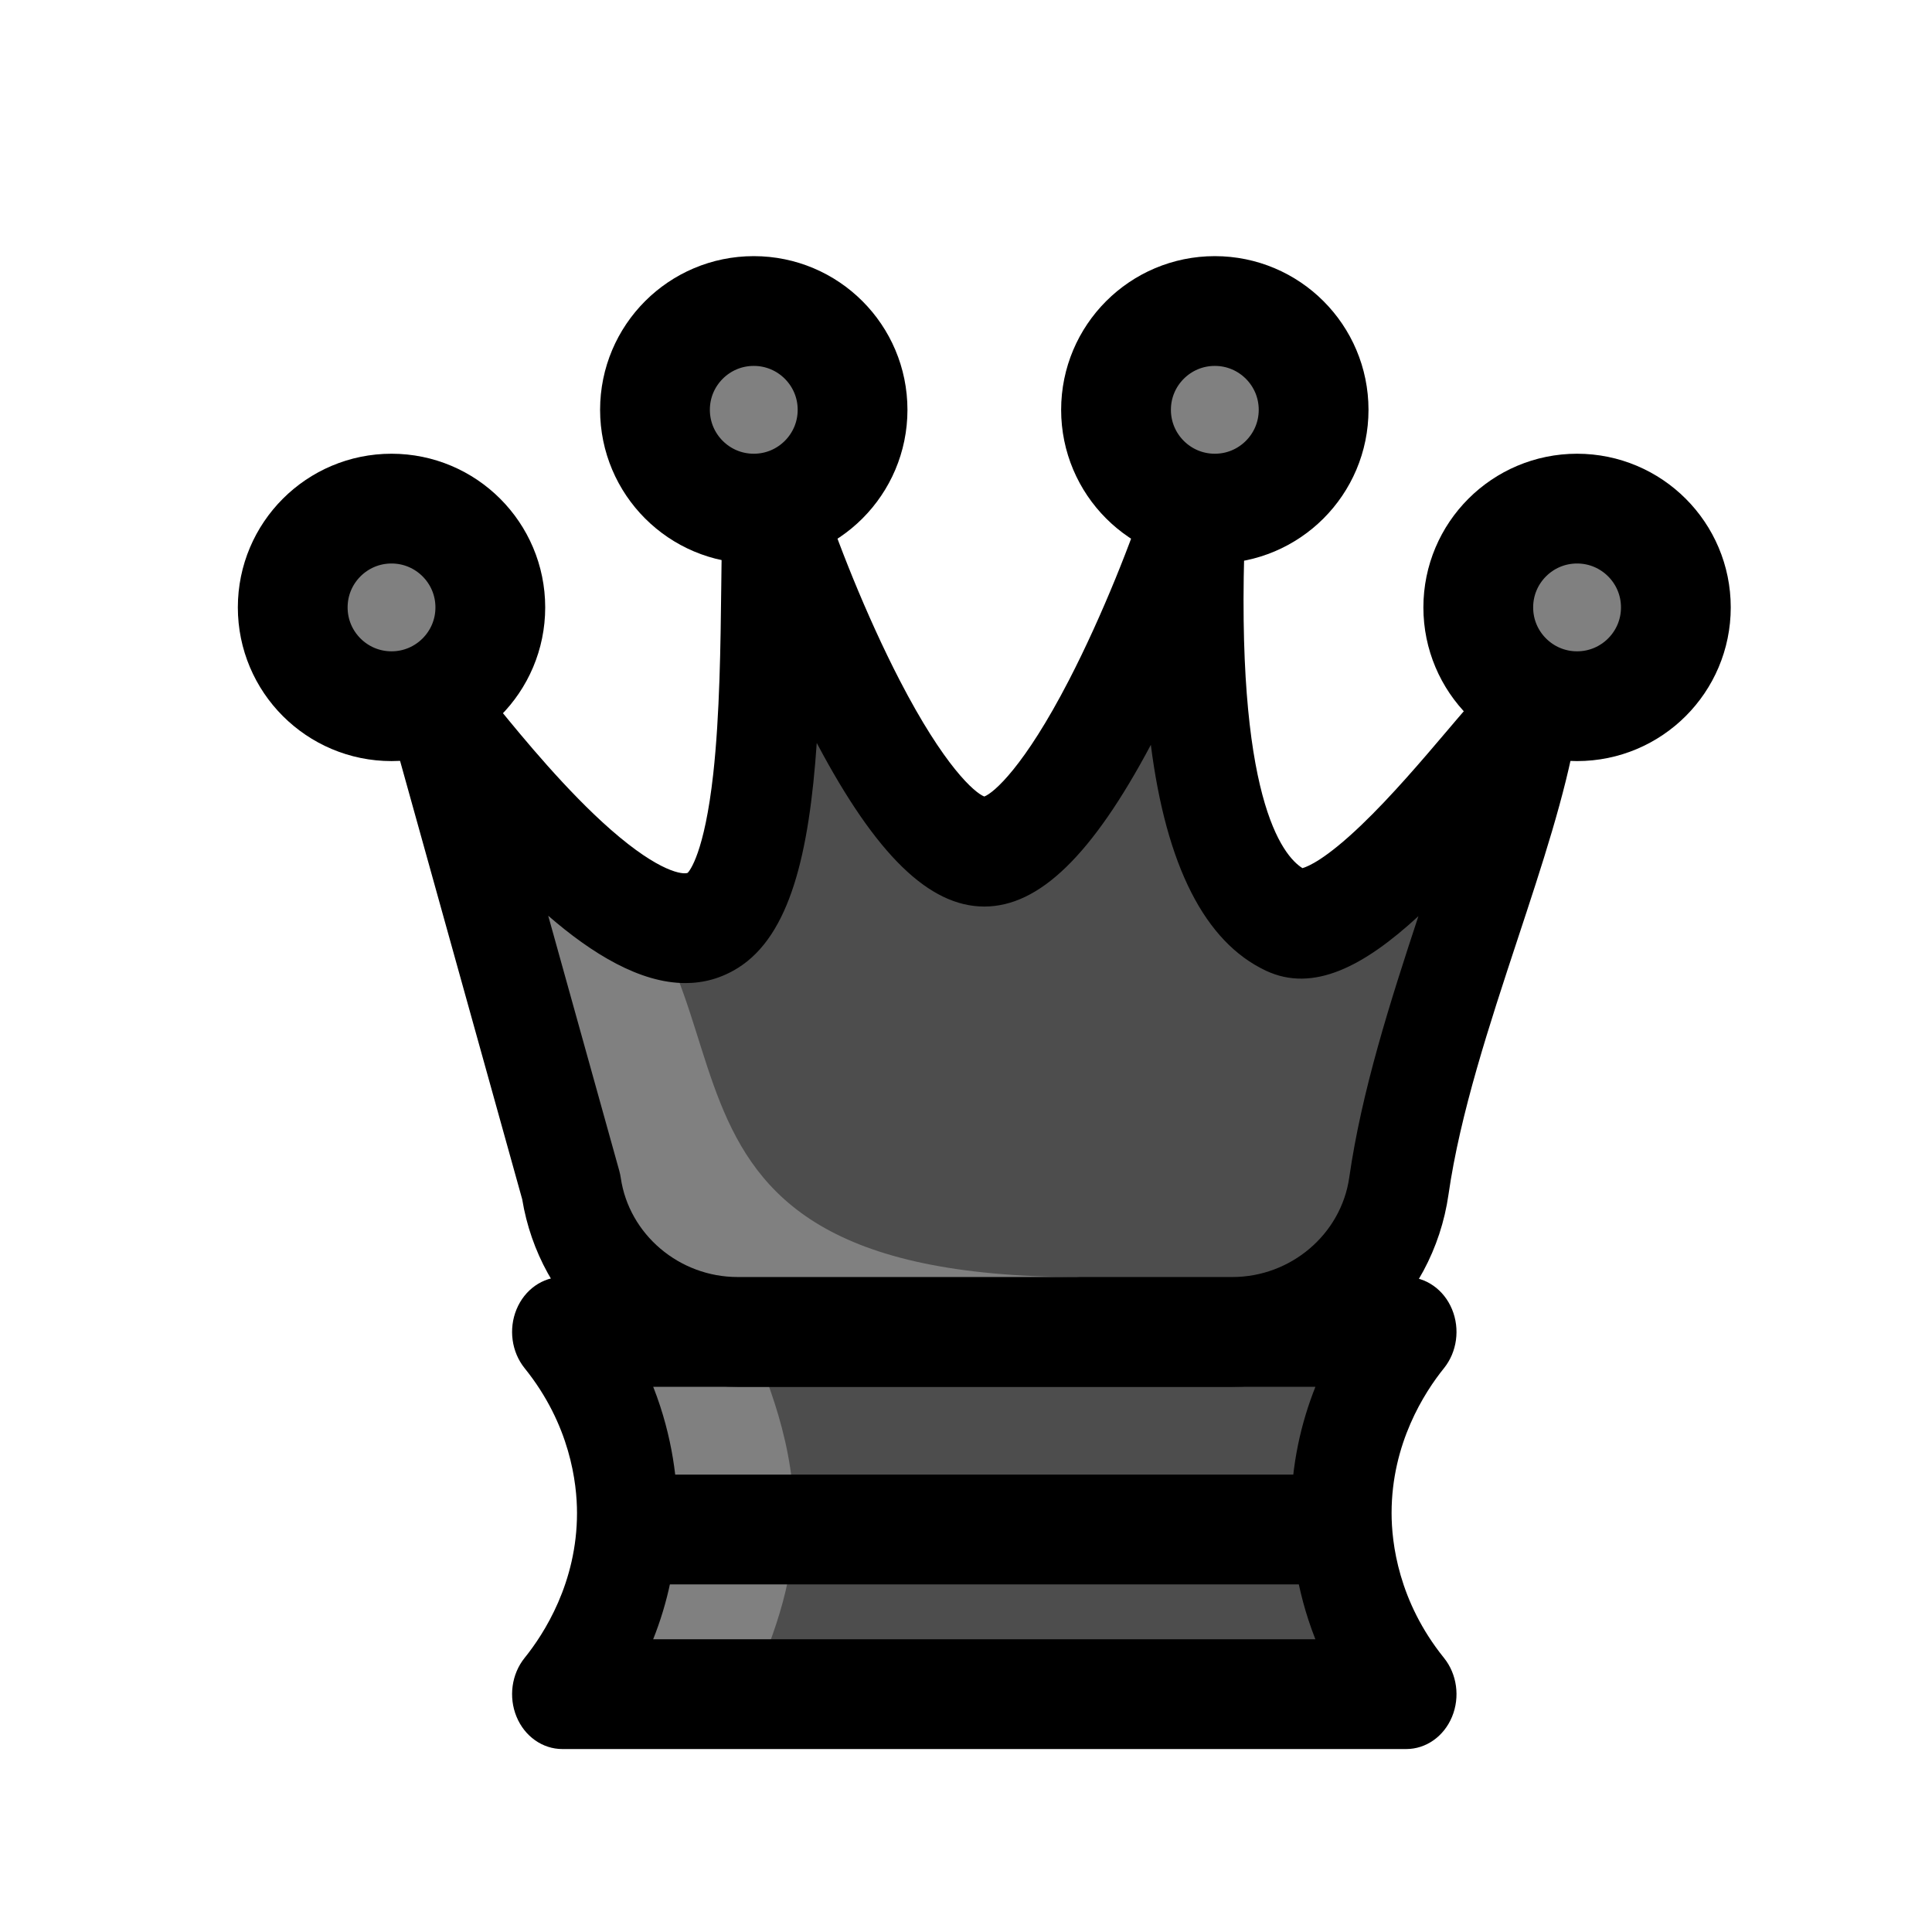
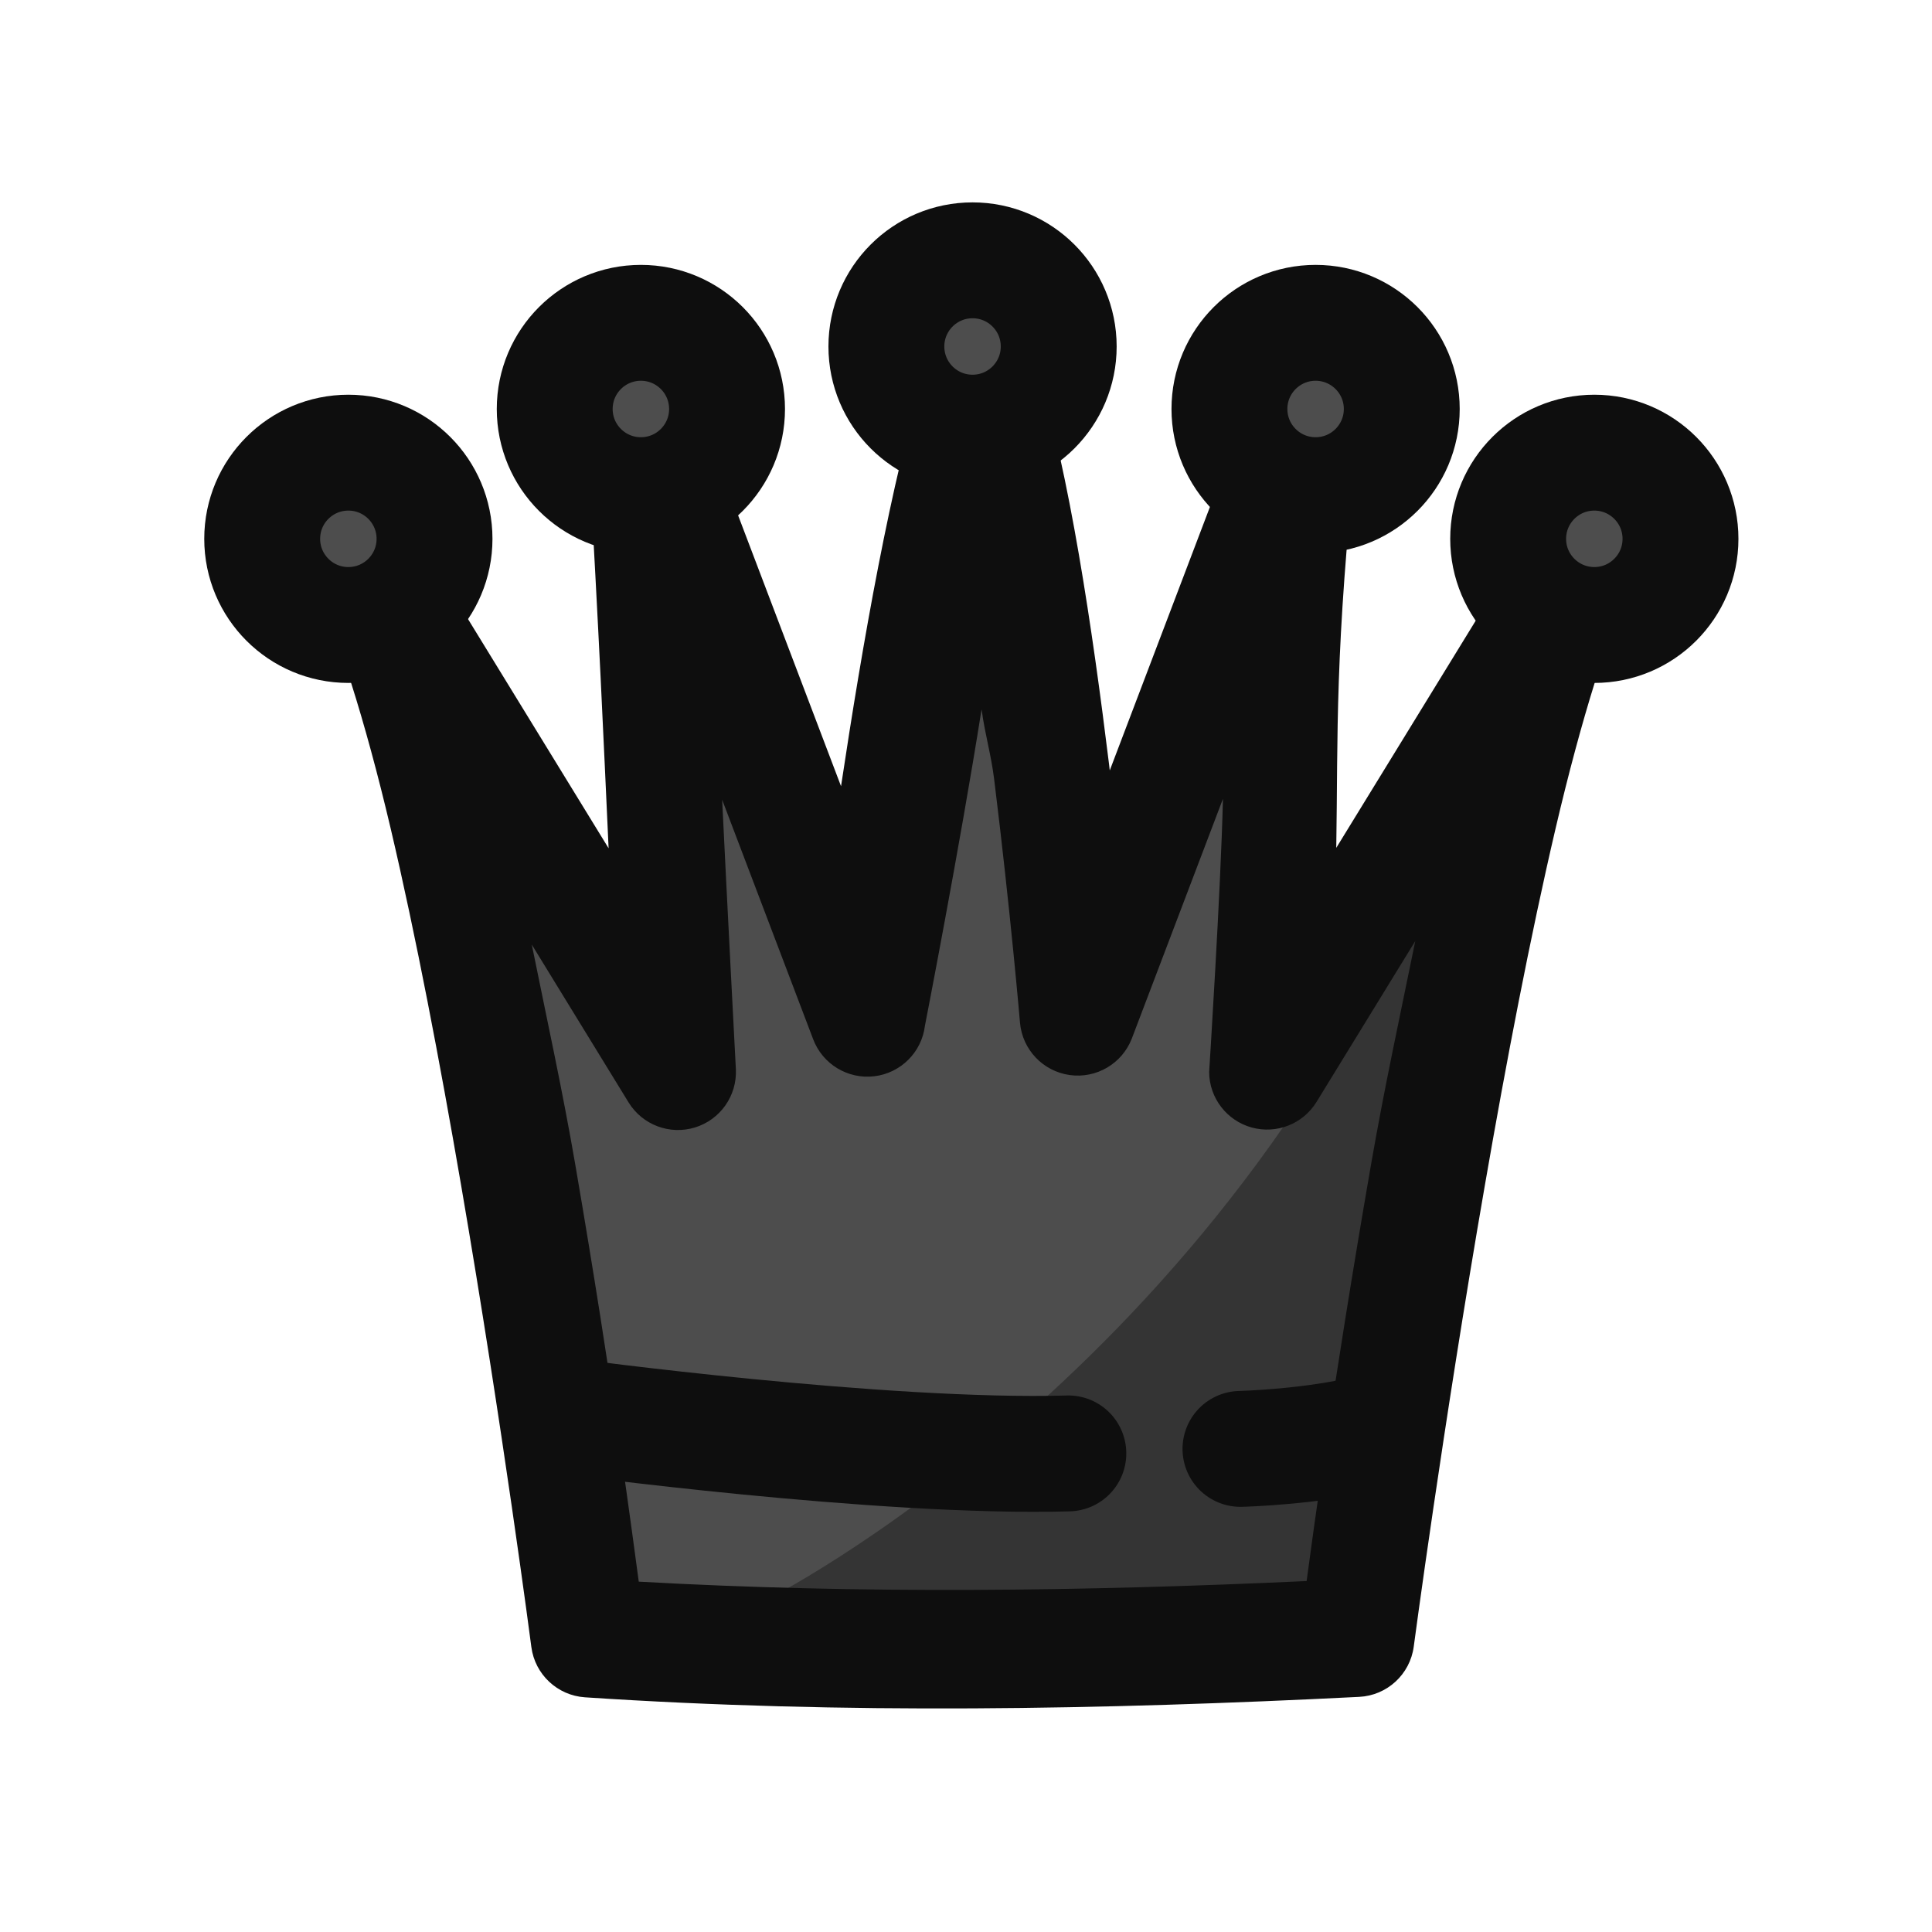
- <svg xmlns="http://www.w3.org/2000/svg" width="100" height="100" viewBox="-50 -90 498 528">
-   <path d="M319.324 393H88.676c4.5-5.578 17.746-23.473 17.746-49.5 0-6.973-.953-28.68-17.746-49.5h230.648c-4.5 5.578-17.742 23.473-17.742 49.5 0 6.973.95 28.68 17.742 49.5" style="stroke:none;fill-rule:nonzero;fill:#4d4d4d;fill-opacity:1" transform="translate(0 -20)" />
-   <path d="M140 393c3.563-10.281 11.434-25.773 12-45 .7-23.797-8.102-41.723-12-53-10.68 0-27.254-1-37.934-1l15.563 54-24.715 45Zm0 0" style="stroke:none;fill-rule:nonzero;fill:gray;fill-opacity:1" transform="translate(0 -20)" />
-   <path d="M113.504 378h180.98c-5.523-14.016-6.632-26.637-6.632-34.5 0-13.32 2.828-24.914 6.644-34.5h-180.98c5.523 14.016 6.632 26.637 6.632 34.5 0 13.32-2.828 24.914-6.644 34.5m205.816 30H88.68c-5.399 0-10.293-3.453-12.512-8.824-2.223-5.375-1.356-11.668 2.21-16.094 5.345-6.629 14.313-20.586 14.313-39.582 0-8.152-1.859-24.14-14.316-39.586-3.563-4.422-4.43-10.719-2.207-16.09 2.219-5.37 7.113-8.824 12.512-8.824h230.64c5.399 0 10.293 3.453 12.512 8.824 2.223 5.375 1.36 11.668-2.21 16.094-5.345 6.629-14.313 20.586-14.313 39.582 0 8.152 1.859 24.14 14.312 39.586 3.57 4.422 4.434 10.719 2.211 16.09-2.219 5.37-7.113 8.824-12.512 8.824" style="stroke:none;fill-rule:nonzero;fill:#000;fill-opacity:1" transform="translate(0 -20)" />
-   <path d="M91.102 254.3 55.73 127.333c3.239 1.95 50.434 69.043 74.133 54.168 18.852-11.832 14.93-84.18 16.477-112.5 8.297 26.242 36.086 93.75 57.66 93.75 21.574 0 49.363-67.508 57.66-93.75.524 3.23-7.828 97.156 24.711 112.5 18.586 8.766 59.883-51.512 65.902-54.168-6.168 35.207-28.808 83.805-34.972 126.797C314.02 277.012 294.652 294 271.793 294H136.582c-22.789 0-42.14-16.89-45.48-39.7" style="stroke:none;fill-rule:nonzero;fill:#4d4d4d;fill-opacity:1" transform="translate(0 -20)" />
-   <path d="M86.828 159C153 192 93 279 230 279l-100.027 15c-11.192-10.469-34.067-34.773-43.145-72-6.59-27.016-3.2-49.723 0-63" style="stroke:none;fill-rule:nonzero;fill:gray;fill-opacity:1" transform="translate(0 -20)" />
-   <path d="M203.703 147.773Zm.594 0Zm-81.395 20.809Zm-38.078 11.68 19.41 69.672c.184.656.325 1.324.422 2 2.262 15.43 15.989 27.066 31.926 27.066h135.215c15.984 0 29.719-11.691 31.941-27.191 3.395-23.657 11.149-47.887 18.903-71.43-14.899 13.738-28.77 20.996-41.707 14.89-16.641-7.843-27.207-28.601-31.418-61.707C233.488 163.708 219.02 177.75 204 177.75c-15.078 0-29.594-14.148-45.691-44.52l-.098-.19c-2.066 30.175-7.305 52.554-21.508 61.468-4.605 2.887-9.437 4.16-14.383 4.16-12.39 0-25.488-7.984-37.496-18.406M271.797 309H136.582c-14.125 0-27.832-5.176-38.602-14.578-10.75-9.379-17.918-22.363-20.265-36.66L42.598 131.703c-1.63-5.84.144-12.172 4.484-16.02 4.336-3.847 10.375-4.433 15.266-1.492 2.629 1.579 4.12 3.407 9.07 9.457 6.426 7.856 18.39 22.48 30.516 33.102 13.468 11.797 19.843 12.313 21.015 11.785.489-.508 4.574-5.36 6.977-27.066 1.777-16.094 2.004-35.356 2.183-50.836.106-8.813.192-16.426.528-22.528.386-7.144 5.343-12.992 11.836-13.964 6.484-.973 12.703 3.195 14.843 9.96 4.094 12.954 12.352 34.004 21.567 51.825 12.207 23.61 20.52 30.758 23.117 31.754 2.598-.996 10.91-8.145 23.117-31.754 9.215-17.82 17.473-38.871 21.567-51.824 2.043-6.461 7.828-10.586 14.062-10.055 6.234.539 11.352 5.621 12.438 12.351.324 2.008.265 3.45.078 8.223-2.903 73.414 10.297 89.258 15.691 92.633 1.535-.43 6.344-2.438 16.086-11.766 8.309-7.953 16.664-17.789 23.379-25.695 8.89-10.469 12.215-14.383 16.71-16.367 4.661-2.059 9.977-1.168 13.86 2.32 3.883 3.484 5.711 9.012 4.766 14.406-2.988 17.067-9.297 36.192-15.977 56.442-7.734 23.453-15.734 47.707-18.914 69.855-2.117 14.774-9.355 28.23-20.383 37.899C299.695 303.797 285.96 309 271.797 309" style="stroke:none;fill-rule:nonzero;fill:#000;fill-opacity:1" transform="translate(0 -20)" />
-   <path d="M168 42c0 14.91-12.09 27-27 27s-27-12.09-27-27 12.09-27 27-27 27 12.09 27 27" style="stroke:none;fill-rule:nonzero;fill:gray;fill-opacity:1" transform="translate(0 -20)" />
-   <path d="M0 0c0-14.91-12.09-27-27-27S-54-14.91-54 0s12.09 27 27 27S0 14.91 0 0Zm0 0" style="fill:none;stroke-width:30;stroke-linecap:butt;stroke-linejoin:round;stroke:#000;stroke-opacity:1;stroke-miterlimit:10" transform="matrix(1 0 0 -1 168 22)" />
-   <path d="M294 42c0 14.91-12.09 27-27 27s-27-12.09-27-27 12.09-27 27-27 27 12.09 27 27" style="stroke:none;fill-rule:nonzero;fill:gray;fill-opacity:1" transform="translate(0 -20)" />
-   <path d="M0 0c0-14.91-12.09-27-27-27S-54-14.91-54 0s12.09 27 27 27S0 14.91 0 0Zm0 0" style="fill:none;stroke-width:30;stroke-linecap:butt;stroke-linejoin:round;stroke:#000;stroke-opacity:1;stroke-miterlimit:10" transform="matrix(1 0 0 -1 294 22)" />
-   <path d="M393 96c0 14.91-12.09 27-27 27s-27-12.09-27-27 12.09-27 27-27 27 12.09 27 27" style="stroke:none;fill-rule:nonzero;fill:gray;fill-opacity:1" transform="translate(0 -20)" />
-   <path d="M0 0c0-14.91-12.09-27-27-27S-54-14.91-54 0s12.09 27 27 27S0 14.91 0 0Zm0 0" style="fill:none;stroke-width:30;stroke-linecap:butt;stroke-linejoin:round;stroke:#000;stroke-opacity:1;stroke-miterlimit:10" transform="matrix(1 0 0 -1 393 76)" />
-   <path d="M69 96c0 14.91-12.09 27-27 27s-27-12.09-27-27 12.09-27 27-27 27 12.09 27 27" style="stroke:none;fill-rule:nonzero;fill:gray;fill-opacity:1" transform="translate(0 -20)" />
-   <path d="M0 0c0-14.91-12.09-27-27-27S-54-14.91-54 0s12.09 27 27 27S0 14.91 0 0Zm0 0" style="fill:none;stroke-width:30;stroke-linecap:butt;stroke-linejoin:round;stroke:#000;stroke-opacity:1;stroke-miterlimit:10" transform="matrix(1 0 0 -1 69 76)" />
-   <path d="M0 0h197.695" style="fill:none;stroke-width:30;stroke-linecap:butt;stroke-linejoin:round;stroke:#000;stroke-opacity:1;stroke-miterlimit:10" transform="matrix(1 0 0 -1 105.152 328)" />
+ <svg xmlns="http://www.w3.org/2000/svg" width="100" height="100" viewBox="0 0 26.458 26.458" version="1.1" id="svg1">
+   <defs id="defs1" />
+   <rect style="display:none;fill:#dc0000;fill-opacity:0.097;stroke:none;stroke-width:1.587;stroke-linecap:round;stroke-linejoin:round;stroke-miterlimit:6.6;stroke-dasharray:none;stroke-opacity:1" id="rect36" width="21.167" height="21.167" x="2.719" y="2.646" />
+   <g id="layer1">
+     <g id="g25" style="display:none;opacity:1" transform="matrix(0.1170593,0,0,0.1170593,0.9379531,1.250994)">
+       <path style="color:#000000;fill:#e6e6e6;fill-opacity:1;stroke-linecap:round;stroke-linejoin:round;stroke-miterlimit:6.6;-inkscape-stroke:none" d="m 93.338,77.252 c 0,0 -1.474,23.856 -18.693,53.153 -14.418,24.531 -16.051,44.457 -16.051,44.457 0,0 15.684,6.885 46.322,7.684 l -5.9e-4,0.006 c 0.029,-7.4e-4 0.055,-0.002 0.084,-0.003 0.029,7.4e-4 0.055,0.002 0.084,0.003 l -5.9e-4,-0.006 c 30.639,-0.8 46.323,-7.684 46.323,-7.684 0,0 -1.633,-19.926 -16.051,-44.457 -17.219,-29.297 -18.693,-53.153 -18.693,-53.153 l -11.457,1.499 z m 11.745,105.301 0.006,0.052 0.009,-0.052 c -0.006,-1.4e-4 -0.01,-4.3e-4 -0.015,-5.6e-4 z m -0.168,0 c -0.004,1.2e-4 -0.009,4.4e-4 -0.015,5.6e-4 l 0.009,0.052 z" id="path29" />
+       <path style="fill:#cbcbcb;fill-opacity:1;stroke:none;stroke-width:4.103;stroke-linecap:round;stroke-linejoin:round;stroke-miterlimit:6.6;stroke-dasharray:none;stroke-opacity:1" d="m 99.081,92.239 c 17.045,1.419 28.569,62.847 20.351,89.107 l 33.122,-6.26 -6.708,-25.91 -12.72,-20.467 -12.324,-42.086" id="path19" />
+       <path style="color:#000000;fill:#0d0d0d;stroke-linecap:round;stroke-linejoin:round;stroke-miterlimit:6.6;-inkscape-stroke:none" d="m 94.188,70.525 a 6.781,6.781 0 0 0 -7.617,6.309 c 0,0 -1.282,22.078 -17.771,50.135 -15.117,25.721 -16.963,47.34 -16.963,47.34 a 6.781,6.781 0 0 0 4.033,6.762 c 0,0 17.278,7.429 48.871,8.254 l -0.195,-0.221 a 6.781,6.781 0 0 0 0.318,0.133 l -0.484,-0.59 a 6.781,6.781 0 0 0 0.105,-0.004 l -0.027,-0.029 a 6.781,6.781 0 0 0 0.492,0.016 6.781,6.781 0 0 0 0.068,-0.004 v 0.006 a 6.781,6.781 0 0 0 0.59,0.016 l -0.527,0.641 -0.145,-0.154 -0.019,0.127 a 6.781,6.781 0 0 0 0.111,0.045 6.781,6.781 0 0 0 0.043,-0.006 l -0.016,0.018 a 6.781,6.781 0 0 0 0.023,0.01 h -0.031 l -0.004,0.006 c 0.104,-0.002 0.041,-0.002 0.045,-0.002 a 6.781,6.781 0 0 0 0.002,0.002 c 0.024,-6.3e-4 0.011,-0.001 0.029,-0.002 0.073,-0.002 0.136,-0.005 0.115,-0.004 h -0.119 l -0.027,-0.029 a 6.781,6.781 0 0 0 0.223,-0.031 l -0.051,0.059 c 31.593,-0.824 48.871,-8.254 48.871,-8.254 a 6.781,6.781 0 0 0 4.033,-6.762 c 0,0 -1.846,-21.619 -16.963,-47.34 C 124.711,98.912 123.43,76.834 123.43,76.834 a 6.781,6.781 0 0 0 -7.648,-6.307 l -10.592,1.387 z m 4.824,14.277 5.342,0.676 a 6.781,6.781 0 0 0 1.73,-0.004 l 4.91,-0.643 c 1.652,9.529 6.044,27.79 18.516,49.01 9.542,16.236 12.965,29.566 14.268,36.441 -6.218,1.927 -18.625,4.945 -38.777,5.48 -20.152,-0.535 -32.56,-3.554 -38.777,-5.48 1.303,-6.876 4.725,-20.206 14.268,-36.441 12.483,-21.238 16.873,-39.518 18.521,-49.039 z m 5.73,90.971 0.004,0.006 a 6.781,6.781 0 0 0 -0.002,0 6.781,6.781 0 0 0 -0.031,-0.004 c -0.128,0.004 -0.024,-4.5e-4 0.029,-0.002 z m -6.281,5.668 0.359,0.01 a 6.781,6.781 0 0 0 -0.086,0.322 z m 0.252,0.41 a 6.781,6.781 0 0 0 -0.111,0.426 l -0.379,-0.41 z m 6.197,7.443 -0.004,0.027 a 6.781,6.781 0 0 0 0.023,-0.004 z m -0.084,0.033 c -0.063,-0.002 -0.062,-9.3e-4 0.021,0.002 a 6.781,6.781 0 0 0 0.016,-0.002 z m 0.078,0 v 0.004 c -0.157,-0.004 -0.112,-0.003 0.037,0 l -0.004,-0.004 z" id="path30" />
+       <path style="color:#000000;fill:#e5e5e5;fill-opacity:1;stroke-linecap:round;stroke-linejoin:round;stroke-miterlimit:6.6;-inkscape-stroke:none" d="M 102.864,91.758 A 34.911,34.911 0 0 1 70.143,58.818 34.911,34.911 0 0 1 99.079,22.507 34.911,34.911 0 0 1 138.492,47.05 34.911,34.911 0 0 1 118.671,89.037" id="path34" />
+       <path style="fill:#cbcbcb;fill-opacity:1;stroke:none;stroke-width:3.925;stroke-linecap:round;stroke-linejoin:round;stroke-miterlimit:6.6;stroke-dasharray:none;stroke-opacity:1" d="m 92.531,88.681 c 0,0 40.591,-6.192 36.02,-50.505 13.731,9.735 2.646,33.926 2.646,33.926 l -7.647,11.13 -9.406,7.929 c 0,0 -13.964,6.759 -21.613,-2.481 z" id="path16" />
+       <path style="color:#000000;fill:#0d0d0d;stroke-linecap:round;stroke-linejoin:round;stroke-miterlimit:6.6;-inkscape-stroke:none" d="m 146.544,60.35 c 0.422,-5.004 -0.057,-10.153 -1.548,-15.215 -5.962,-20.246 -26.269,-32.891 -47.068,-29.31 -20.8,3.581 -35.707,22.288 -34.555,43.363 1.152,21.074 18.01,38.046 39.076,39.339 3.738,0.229 6.953,-2.615 7.183,-6.353 0.23,-3.738 -2.614,-6.955 -6.353,-7.184 C 88.973,84.111 77.695,72.758 76.913,58.447 76.131,44.135 86.104,31.622 100.229,29.19 c 14.125,-2.432 27.71,6.027 31.759,19.776 4.049,13.749 -2.783,28.22 -15.971,33.831 -3.446,1.466 -4.394,5.317 -3.636,8.883 0.779,3.669 5.499,5.062 8.945,3.597 14.566,-6.197 23.952,-19.915 25.219,-34.927 z" id="path35" />
+     </g>
+     <g id="g50" style="display:none;opacity:0.5">
+       <path style="color:#000000;fill:#4d4d4d;fill-opacity:1;stroke-linecap:round;stroke-linejoin:round;stroke-miterlimit:6.6;-inkscape-stroke:none" d="M 9.942,19.914 C 7.365,18.43 6.109,14.664 6.879,11.797 7.649,8.931 11.383,6.061 13.229,3.733 c 1.881,2.3 5.58,5.197 6.35,8.064 0.77,2.867 -0.486,6.668 -3.063,8.152" id="path46" />
+       <path style="fill:#343434;fill-opacity:1;stroke:none;stroke-width:1.587;stroke-linecap:round;stroke-linejoin:round;stroke-miterlimit:6.6;stroke-dasharray:none;stroke-opacity:1" d="m 12.14,19.87 c 4.11,-0.668 7.247,-6.231 6.784,-9.44 l 0.726,5.759 -2.768,3.641 z" id="path45" />
+       <path style="color:#000000;fill:#0d0d0d;stroke-linecap:round;stroke-linejoin:round;stroke-miterlimit:6.6;-inkscape-stroke:none" d="M 13.223,2.939 A 0.794,0.794 0 0 0 12.607,3.24 C 11.747,4.325 10.355,5.628 9.066,7.025 7.778,8.422 6.563,9.912 6.111,11.592 5.24,14.836 6.561,18.884 9.545,20.602 A 0.794,0.794 0 0 0 10.629,20.311 0.794,0.794 0 0 0 10.338,19.227 C 8.167,17.977 6.976,14.494 7.645,12.004 7.963,10.817 9.002,9.438 10.234,8.102 c 1.021,-1.107 2.076,-2.166 2.996,-3.211 0.927,1.034 1.987,2.088 3.006,3.199 1.227,1.339 2.256,2.724 2.576,3.914 0.668,2.488 -0.526,6.011 -2.691,7.258 a 0.794,0.794 0 0 0 -0.293,1.084 0.794,0.794 0 0 0 1.084,0.291 c 2.988,-1.721 4.305,-5.799 3.434,-9.045 C 19.895,9.916 18.691,8.417 17.406,7.016 16.121,5.614 14.726,4.31 13.844,3.23 A 0.794,0.794 0 0 0 13.223,2.939 Z" id="path47" />
+       <path style="color:#000000;fill:#4d4d4d;fill-opacity:1;stroke-linecap:round;stroke-linejoin:round;stroke-miterlimit:6.6;-inkscape-stroke:none" d="m 16.026,19.842 h 0.846 c 0.637,0 1.151,0.499 1.151,1.119 v 0.646 c 0,0.62 -0.513,1.119 -1.151,1.119 H 9.587 c -0.637,0 -1.151,-0.499 -1.151,-1.119 v -0.646 c 0,-0.62 0.513,-1.119 1.151,-1.119 h 3.831" id="path51" />
+       <path style="fill:#323232;fill-opacity:1;stroke:none;stroke-width:1.587;stroke-linecap:round;stroke-linejoin:round;stroke-miterlimit:6.6;stroke-dasharray:none;stroke-opacity:1" d="m 14.424,19.553 c -0.261,1.086 -0.603,2.401 -3.517,2.922 l 6.809,0.185 -0.041,-2.915 z" id="path48" />
+       <path style="color:#000000;fill:#0d0d0d;stroke-linecap:round;stroke-linejoin:round;stroke-miterlimit:6.6;-inkscape-stroke:none" d="m 9.586,19.049 c -1.052,0 -1.943,0.854 -1.943,1.912 v 0.646 c 0,1.058 0.892,1.912 1.943,1.912 h 7.285 c 1.052,0 1.945,-0.854 1.945,-1.912 v -0.646 c 0,-1.058 -0.894,-1.912 -1.945,-1.912 h -0.846 c -0.438,4.31e-4 -0.793,0.355 -0.793,0.793 -6.48e-4,0.439 0.354,0.794 0.793,0.795 h 0.846 c 0.223,0 0.357,0.143 0.357,0.324 v 0.646 c 0,0.182 -0.134,0.324 -0.357,0.324 H 9.586 c -0.223,0 -0.355,-0.143 -0.355,-0.324 v -0.646 c 0,-0.182 0.132,-0.324 0.355,-0.324 h 4.361 c 0.439,-4.31e-4 0.794,-0.356 0.793,-0.795 -4.31e-4,-0.438 -0.355,-0.793 -0.793,-0.793 z" id="path52" />
+       <path style="fill:#4d4d4d;fill-opacity:1;stroke:#0d0d0d;stroke-width:1.587;stroke-linecap:round;stroke-linejoin:round;stroke-miterlimit:6.6;stroke-dasharray:none;stroke-opacity:1" d="m 17.282,8.203 c 0,0 0.735,4.566 -2.626,7.032" id="path39" />
+     </g>
+     <g id="g6" style="display:none">
+       <path style="color:#000000;fill:#4d4d4d;stroke-linecap:round;stroke-linejoin:round;stroke-miterlimit:6.6;-inkscape-stroke:none" d="m 12.642,13.358 c 0,0 -4.512,2.345 -6.652,1.161 L 4.786,10.275 11.3,7.566 9.814,3.605 c 0,0 6.954,2.369 8.195,3.662 1.257,1.311 2.063,2.834 2.178,5.164 0.097,1.959 -1.201,4.003 -1.177,6.968 0.011,1.335 1.005,2.798 1.005,2.798 -2.759,1.039 -9.643,0.931 -12.182,0.008 0,0 3.194,-5.124 2.537,-7.77" id="path1" />
+       <path style="fill:#323232;fill-opacity:1;stroke:none;stroke-width:1.562;stroke-linecap:round;stroke-linejoin:round;stroke-miterlimit:6.6" d="m 10.2,14.397 0.21,4.013 c 1.681,-4.136 2.586,-4.404 2.586,-4.404 z" id="path4" />
+       <path style="fill:#323232;fill-opacity:1;stroke:none;stroke-width:1.562;stroke-linecap:round;stroke-linejoin:round;stroke-miterlimit:6.6" d="M 18.715,9.228 C 19.63,11.296 18.248,21.521 11.299,22.61 l 8.403,-0.408 -0.391,-6.597 0.912,-5.689 z" id="path3" />
+       <path style="color:#000000;fill:#0e0e0e;stroke-linecap:round;stroke-linejoin:round;stroke-miterlimit:6.6;-inkscape-stroke:none" d="M 10.07,2.854 A 0.794,0.794 0 0 0 9.07,3.883 L 10.287,7.127 4.48,9.541 A 0.794,0.794 0 0 0 4.021,10.492 l 1.205,4.242 a 0.794,0.794 0 0 0 0.379,0.479 c 1.221,0.676 2.643,0.448 3.943,0.104 -0.015,1.004 -0.36,2.396 -0.928,3.674 -0.691,1.554 -1.463,2.795 -1.463,2.795 a 0.794,0.794 0 0 0 0.402,1.166 c 1.477,0.537 3.838,0.766 6.275,0.779 2.438,0.013 4.865,-0.192 6.457,-0.791 A 0.794,0.794 0 0 0 20.67,21.75 c 0,0 -0.86,-1.412 -0.867,-2.357 -0.022,-2.73 1.293,-4.665 1.178,-7 C 20.857,9.897 19.934,8.129 18.582,6.719 18.099,6.215 17.409,5.854 16.553,5.436 15.696,5.017 14.698,4.594 13.74,4.213 11.824,3.45 10.07,2.854 10.07,2.854 Z m 1.096,2.098 c 0.678,0.243 0.952,0.325 1.986,0.736 0.936,0.372 1.907,0.786 2.703,1.176 0.797,0.389 1.442,0.81 1.58,0.953 1.162,1.211 1.852,2.49 1.959,4.654 0.078,1.582 -1.205,3.734 -1.18,6.934 0.006,0.823 0.28,1.577 0.551,2.162 -1.283,0.316 -2.974,0.586 -4.92,0.576 -1.942,-0.01 -3.576,-0.28 -4.789,-0.57 0.303,-0.525 0.535,-0.856 1.016,-1.938 0.662,-1.489 1.214,-3.215 1.047,-4.803 0.877,-0.347 1.889,-0.77 1.889,-0.77 a 0.794,0.794 0 0 0 0.338,-1.07 0.794,0.794 0 0 0 -1.07,-0.338 c 0,0 -1.076,0.556 -2.395,0.971 -1.209,0.38 -2.517,0.493 -3.254,0.232 L 5.742,10.736 11.605,8.299 a 0.794,0.794 0 0 0 0.438,-1.012 z" id="path6" />
+       <path style="fill:#0c0c0c;fill-opacity:1;stroke:none;stroke-width:1.562;stroke-linecap:round;stroke-linejoin:round;stroke-miterlimit:6.6" d="M 10.636,10.261 C 10.739,9.37 12.07,8.386 12.795,8.92 13.729,9.608 11.668,9.828 10.636,10.261 Z" id="path2" />
+     </g>
+     <g id="g26" style="display:none">
+       <path style="color:#000000;fill:#4c4c4c;fill-opacity:1;stroke-width:1;stroke-linecap:round;stroke-linejoin:round;stroke-miterlimit:6.6;-inkscape-stroke:none" d="M 8.48,8.579 7.923,19.387 18.535,19.352 17.953,8.589 Z" id="path22" />
+       <path style="fill:#333333;fill-opacity:1;stroke:none;stroke-width:1.587;stroke-linecap:round;stroke-linejoin:round;stroke-miterlimit:6.6;stroke-dasharray:none;stroke-opacity:1" d="m 14.129,18.826 c 2.45,-2.182 2.746,-5.581 3.121,-9.149 l 1.26,-0.15 0.294,9.26 z" id="path17" />
+       <path style="color:#000000;fill:#0e0e0e;stroke-width:1;stroke-linecap:round;stroke-linejoin:round;stroke-miterlimit:6.6;-inkscape-stroke:none" d="M 8.48,7.785 A 0.856,0.794 0 0 0 7.626,8.541 L 7.068,19.35 a 0.856,0.794 0 0 0 0.859,0.832 L 18.539,20.146 A 0.856,0.794 0 0 0 19.389,19.312 L 18.808,8.549 A 0.856,0.794 0 0 0 17.953,7.795 Z m 0.815,1.588 7.843,0.008 0.499,9.182 -8.818,0.027 z" id="path23" />
+       <path style="color:#000000;fill:#4d4d4d;fill-opacity:1;stroke-linecap:round;stroke-linejoin:round;stroke-miterlimit:6.6;-inkscape-stroke:none" d="m 17.217,18.624 h 1.071 c 0.741,0 1.338,0.553 1.338,1.239 v 1.369 c 0,0.687 -0.597,1.239 -1.338,1.239 H 8.17 c -0.741,0 -1.338,-0.553 -1.338,-1.239 v -1.369 c 0,-0.687 0.597,-1.239 1.338,-1.239 h 5.899" id="path27" />
+       <path style="fill:#343434;fill-opacity:1;stroke:none;stroke-width:1.587;stroke-linecap:round;stroke-linejoin:round;stroke-miterlimit:6.6;stroke-dasharray:none;stroke-opacity:1" d="m 9.82,22.106 c 2.686,-0.816 3.522,-1.946 4.855,-3.8 1.057,3.06e-4 4.093,-0.056 4.405,0.519 l 0.097,3.095 z" id="path18" />
+       <path style="color:#000000;fill:#0e0e0e;stroke-linecap:round;stroke-linejoin:round;stroke-miterlimit:6.6;-inkscape-stroke:none" d="m 8.17,17.83 c -1.136,0 -2.131,0.887 -2.131,2.033 v 1.369 c 0,1.146 0.995,2.033 2.131,2.033 H 18.289 c 1.136,0 2.131,-0.887 2.131,-2.033 v -1.369 c 0,-1.146 -0.995,-2.033 -2.131,-2.033 h -1.072 a 0.794,0.794 0 0 0 -0.793,0.793 0.794,0.794 0 0 0 0.793,0.795 h 1.072 c 0.346,0 0.543,0.219 0.543,0.445 v 1.369 c 0,0.227 -0.196,0.445 -0.543,0.445 H 8.17 C 7.823,21.678 7.625,21.459 7.625,21.232 v -1.369 c 0,-0.227 0.198,-0.445 0.545,-0.445 h 5.898 a 0.794,0.794 0 0 0 0.795,-0.795 0.794,0.794 0 0 0 -0.795,-0.793 z" id="path28" />
+       <path style="color:#000000;fill:#4d4d4d;fill-opacity:1;stroke-width:1;stroke-linecap:round;stroke-linejoin:round;stroke-miterlimit:6.6;-inkscape-stroke:none" d="M 7.487,3.888 H 18.971 c 0.741,0 1.405,0.556 1.338,1.239 l -0.297,3.019 c -0.067,0.684 -0.597,1.239 -1.338,1.239 H 7.784 c -0.741,0 -1.27,-0.556 -1.338,-1.239 L 6.149,5.127 C 6.082,4.444 6.746,3.888 7.487,3.888 Z" id="path20" />
+       <path style="fill:#323232;fill-opacity:1;stroke:none;stroke-width:1.587;stroke-linecap:round;stroke-linejoin:round;stroke-miterlimit:6.6;stroke-dasharray:none;stroke-opacity:1" d="m 14.229,8.691 c 2.536,-0.2 4.623,-1.405 5.335,-3.754 l 0.243,3.766 z" id="path15" />
+       <path style="color:#000000;fill:#0e0e0e;stroke-width:1;stroke-linecap:round;stroke-linejoin:round;stroke-miterlimit:6.6;-inkscape-stroke:none" d="m 7.487,3.094 c -1.202,0 -2.307,0.912 -2.19,2.105 L 5.594,8.219 c 0.1,1.02 0.988,1.961 2.19,1.961 H 18.673 c 1.202,0 2.089,-0.941 2.19,-1.961 L 21.162,5.199 C 21.28,4.006 20.172,3.094 18.97,3.094 Z m 0,1.588 H 18.97 c 0.28,0 0.504,0.199 0.486,0.373 l -0.297,3.02 c -0.034,0.347 -0.206,0.518 -0.486,0.518 H 7.784 c -0.28,0 -0.45,-0.17 -0.484,-0.518 L 7.002,5.055 C 6.985,4.881 7.207,4.682 7.487,4.682 Z" id="path21" />
+       <path style="fill:#cccccc;fill-opacity:1;stroke:#0e0e0e;stroke-width:1.587;stroke-linecap:round;stroke-linejoin:round;stroke-miterlimit:6.6;stroke-dasharray:none;stroke-opacity:1" d="M 10.101,4.043 V 6.103" id="path14" />
+       <path style="fill:#cccccc;fill-opacity:1;stroke:#0e0e0e;stroke-width:1.587;stroke-linecap:round;stroke-linejoin:round;stroke-miterlimit:6.6;stroke-dasharray:none;stroke-opacity:1" d="M 13.971,4.043 V 6.103" id="path14-1" />
+       <path style="fill:#cccccc;fill-opacity:1;stroke:#0e0e0e;stroke-width:1.587;stroke-linecap:round;stroke-linejoin:round;stroke-miterlimit:6.6;stroke-dasharray:none;stroke-opacity:1" d="M 17.842,4.043 V 6.103" id="path14-1-0" />
+     </g>
+     <g id="g41" style="display:inline" transform="translate(-0.1513574)">
+       <path style="color:#000000;fill:#4d4d4d;fill-opacity:1;stroke-linecap:round;stroke-linejoin:round;stroke-miterlimit:6.6;-inkscape-stroke:none" d="M 13.582,5.309 C 12.78,7.852 12.03,13.949 12.03,13.949 L 8.994,5.963 c 0.258,4.522 0.442,8.72 0.442,8.72 l -4.26,-6.941 c 1.474,2.65 3.039,14.712 3.039,14.712 3.503,0.232 7.006,0.169 10.509,-0.008 0,0 1.602,-12.042 3.039,-14.712 l -4.26,6.941 c 0,0 -0.044,-4.152 0.442,-8.72 l -3.036,7.987 c 0,0 -0.51,-6.097 -1.312,-8.64 z" id="path37" />
+       <path style="fill:#343434;fill-opacity:1;stroke:none;stroke-width:1.587;stroke-linecap:round;stroke-linejoin:round;stroke-miterlimit:8.1;stroke-dasharray:none;stroke-opacity:1" d="m 10.612,21.928 c 0,0 6.308,-3.138 9.291,-10.519 l -1.252,10.41 z" id="path33" />
+       <path style="color:#000000;fill:#0e0e0e;stroke-linecap:round;stroke-linejoin:round;stroke-miterlimit:6.6;-inkscape-stroke:none" d="m 13.896,4.566 a 0.794,0.794 0 0 0 -0.674,0.035 l -0.016,0.008 a 0.794,0.794 0 0 0 -0.381,0.461 c -0.47,1.49 -0.865,3.765 -1.156,5.697 L 9.736,5.68 A 0.794,0.794 0 0 0 8.201,6.008 C 8.367,8.916 8.411,10.01 8.486,11.617 L 5.854,7.326 A 0.794,0.794 0 0 0 4.482,8.127 C 4.756,8.618 5.152,9.862 5.5,11.34 c 0.348,1.478 0.679,3.221 0.965,4.885 0.572,3.327 0.963,6.33 0.963,6.33 a 0.794,0.794 0 0 0 0.734,0.689 c 3.547,0.235 7.081,0.171 10.602,-0.006 a 0.794,0.794 0 0 0 0.748,-0.688 c 0,0 0.398,-2.998 0.975,-6.324 0.288,-1.663 0.622,-3.407 0.969,-4.887 0.346,-1.48 0.737,-2.728 1.008,-3.23 A 0.794,0.794 0 0 0 21.086,7.318 l -2.635,4.293 c 0.026,-1.581 -0.027,-2.658 0.283,-5.572 a 0.794,0.794 0 0 0 -1.531,-0.365 l -1.854,4.877 c -0.005,-0.039 -0.003,-0.033 -0.008,-0.072 C 15.112,8.619 14.795,6.462 14.354,5.062 A 0.794,0.794 0 0 0 13.896,4.566 Z M 13.594,9.717 c 0.049,0.354 0.13,0.615 0.172,0.955 0.226,1.825 0.354,3.336 0.354,3.336 a 0.794,0.794 0 0 0 1.531,0.215 l 1.248,-3.283 c -0.028,1.224 -0.189,3.744 -0.189,3.744 a 0.794,0.794 0 0 0 1.471,0.406 l 1.352,-2.203 c -0.209,1.026 -0.428,2.032 -0.607,3.068 -0.521,3.001 -0.806,5.144 -0.881,5.697 -3.06,0.141 -6.108,0.179 -9.146,0.008 C 8.823,21.104 8.547,18.959 8.031,15.957 7.856,14.936 7.638,13.947 7.434,12.936 l 1.326,2.162 a 0.794,0.794 0 0 0 1.469,-0.451 c 0,0 -0.13,-2.483 -0.188,-3.695 l 1.246,3.279 a 0.794,0.794 0 0 0 1.531,-0.184 c 0,0 0.478,-2.451 0.775,-4.33 z" id="path38" />
+       <circle style="fill:#4d4d4d;fill-opacity:1;stroke:#0e0e0e;stroke-width:1.587;stroke-linecap:round;stroke-linejoin:round;stroke-miterlimit:8.1;stroke-dasharray:none;stroke-opacity:1" id="path32" cx="13.47" cy="4.745" r="1.18" />
+       <circle style="fill:#4d4d4d;fill-opacity:1;stroke:#0e0e0e;stroke-width:1.587;stroke-linecap:round;stroke-linejoin:round;stroke-miterlimit:8.1;stroke-dasharray:none;stroke-opacity:1" id="path32-4" cx="8.928" cy="5.601" r="1.18" />
+       <circle style="fill:#4d4d4d;fill-opacity:1;stroke:#0e0e0e;stroke-width:1.587;stroke-linecap:round;stroke-linejoin:round;stroke-miterlimit:8.1;stroke-dasharray:none;stroke-opacity:1" id="path32-4-1" cx="4.922" cy="7.379" r="1.18" />
+       <circle style="fill:#4d4d4d;fill-opacity:1;stroke:#0e0e0e;stroke-width:1.587;stroke-linecap:round;stroke-linejoin:round;stroke-miterlimit:8.1;stroke-dasharray:none;stroke-opacity:1" id="path32-4-7" cx="-18.168" cy="5.601" r="1.18" transform="scale(-1,1)" />
+       <circle style="fill:#4d4d4d;fill-opacity:1;stroke:#0e0e0e;stroke-width:1.587;stroke-linecap:round;stroke-linejoin:round;stroke-miterlimit:8.1;stroke-dasharray:none;stroke-opacity:1" id="path32-4-1-7" cx="-21.985" cy="7.379" r="1.18" transform="scale(-1,1)" />
+       <path style="fill:#4c4c4c;fill-opacity:1;stroke:#0e0e0e;stroke-width:1.587;stroke-linecap:round;stroke-linejoin:round;stroke-miterlimit:8.1;stroke-dasharray:none;stroke-opacity:1" d="m 7.903,19.392 c 0,0 4.318,0.585 6.879,0.512" id="path40" />
+       <path style="fill:#4c4c4c;fill-opacity:1;stroke:#0e0e0e;stroke-width:1.587;stroke-linecap:round;stroke-linejoin:round;stroke-miterlimit:8.1;stroke-dasharray:none;stroke-opacity:1" d="m 17.139,19.842 c 0,0 1.019,-0.024 1.825,-0.237" id="path41" />
+     </g>
+   </g>
</svg>
